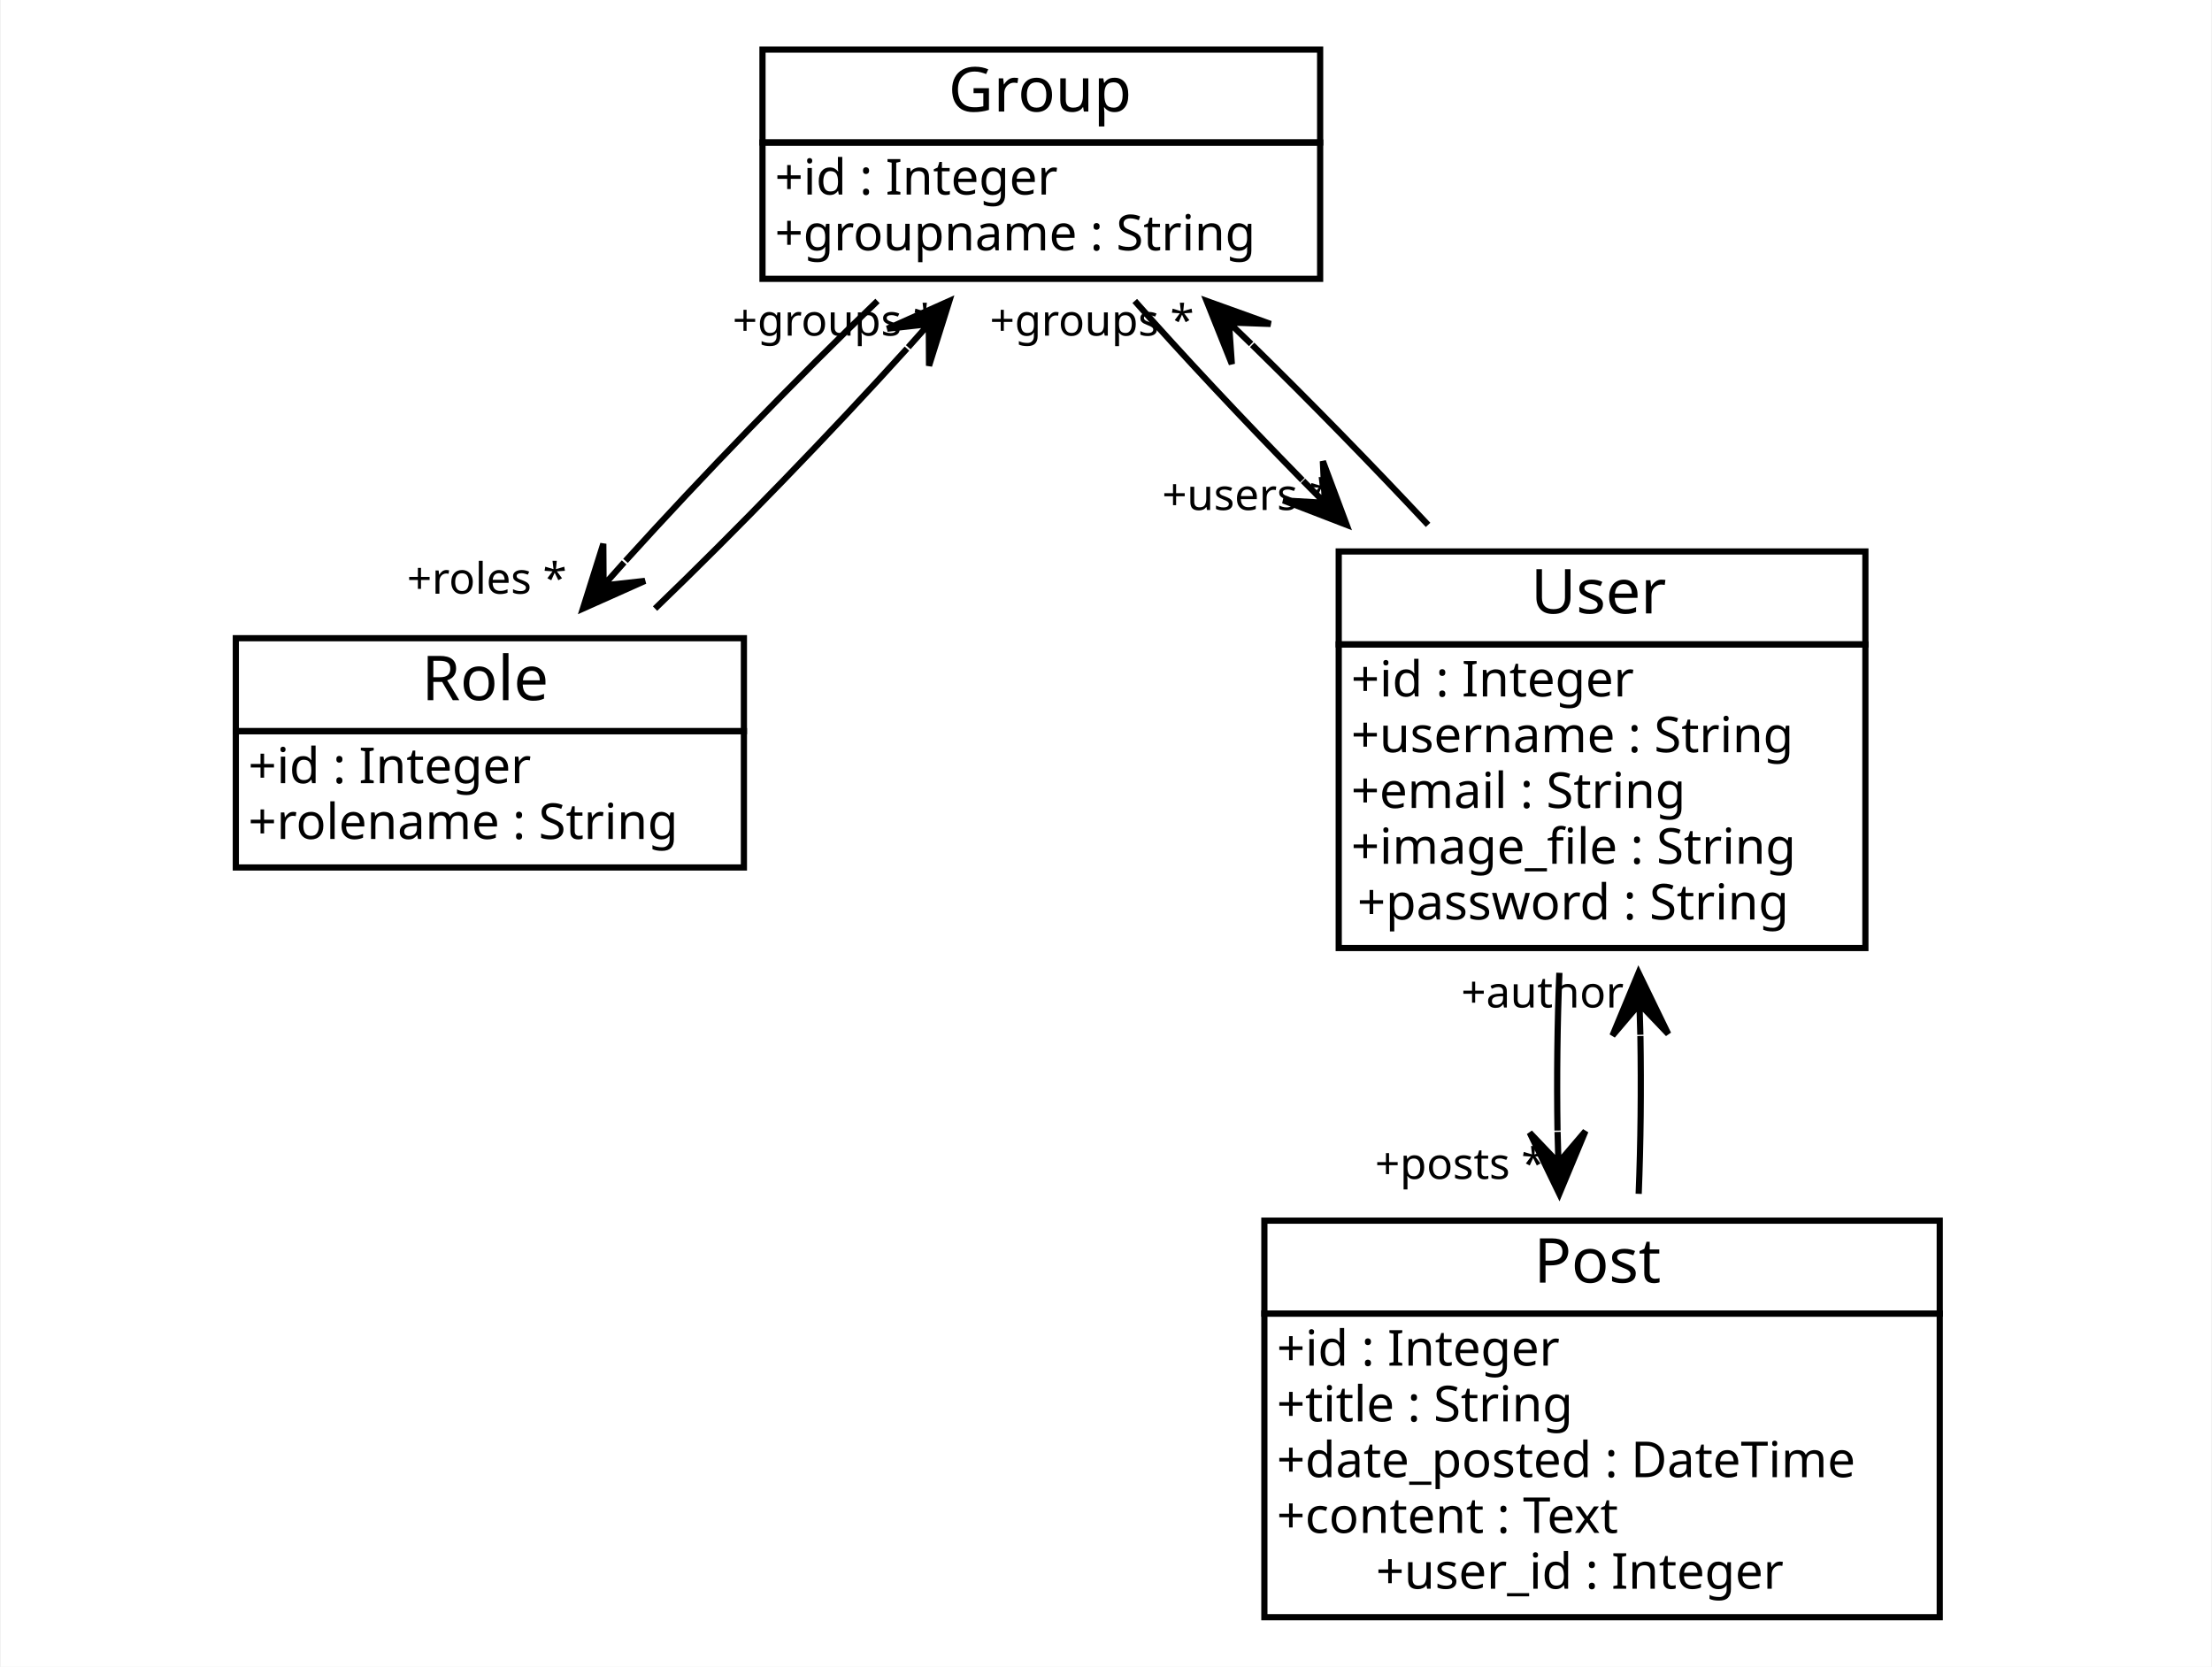
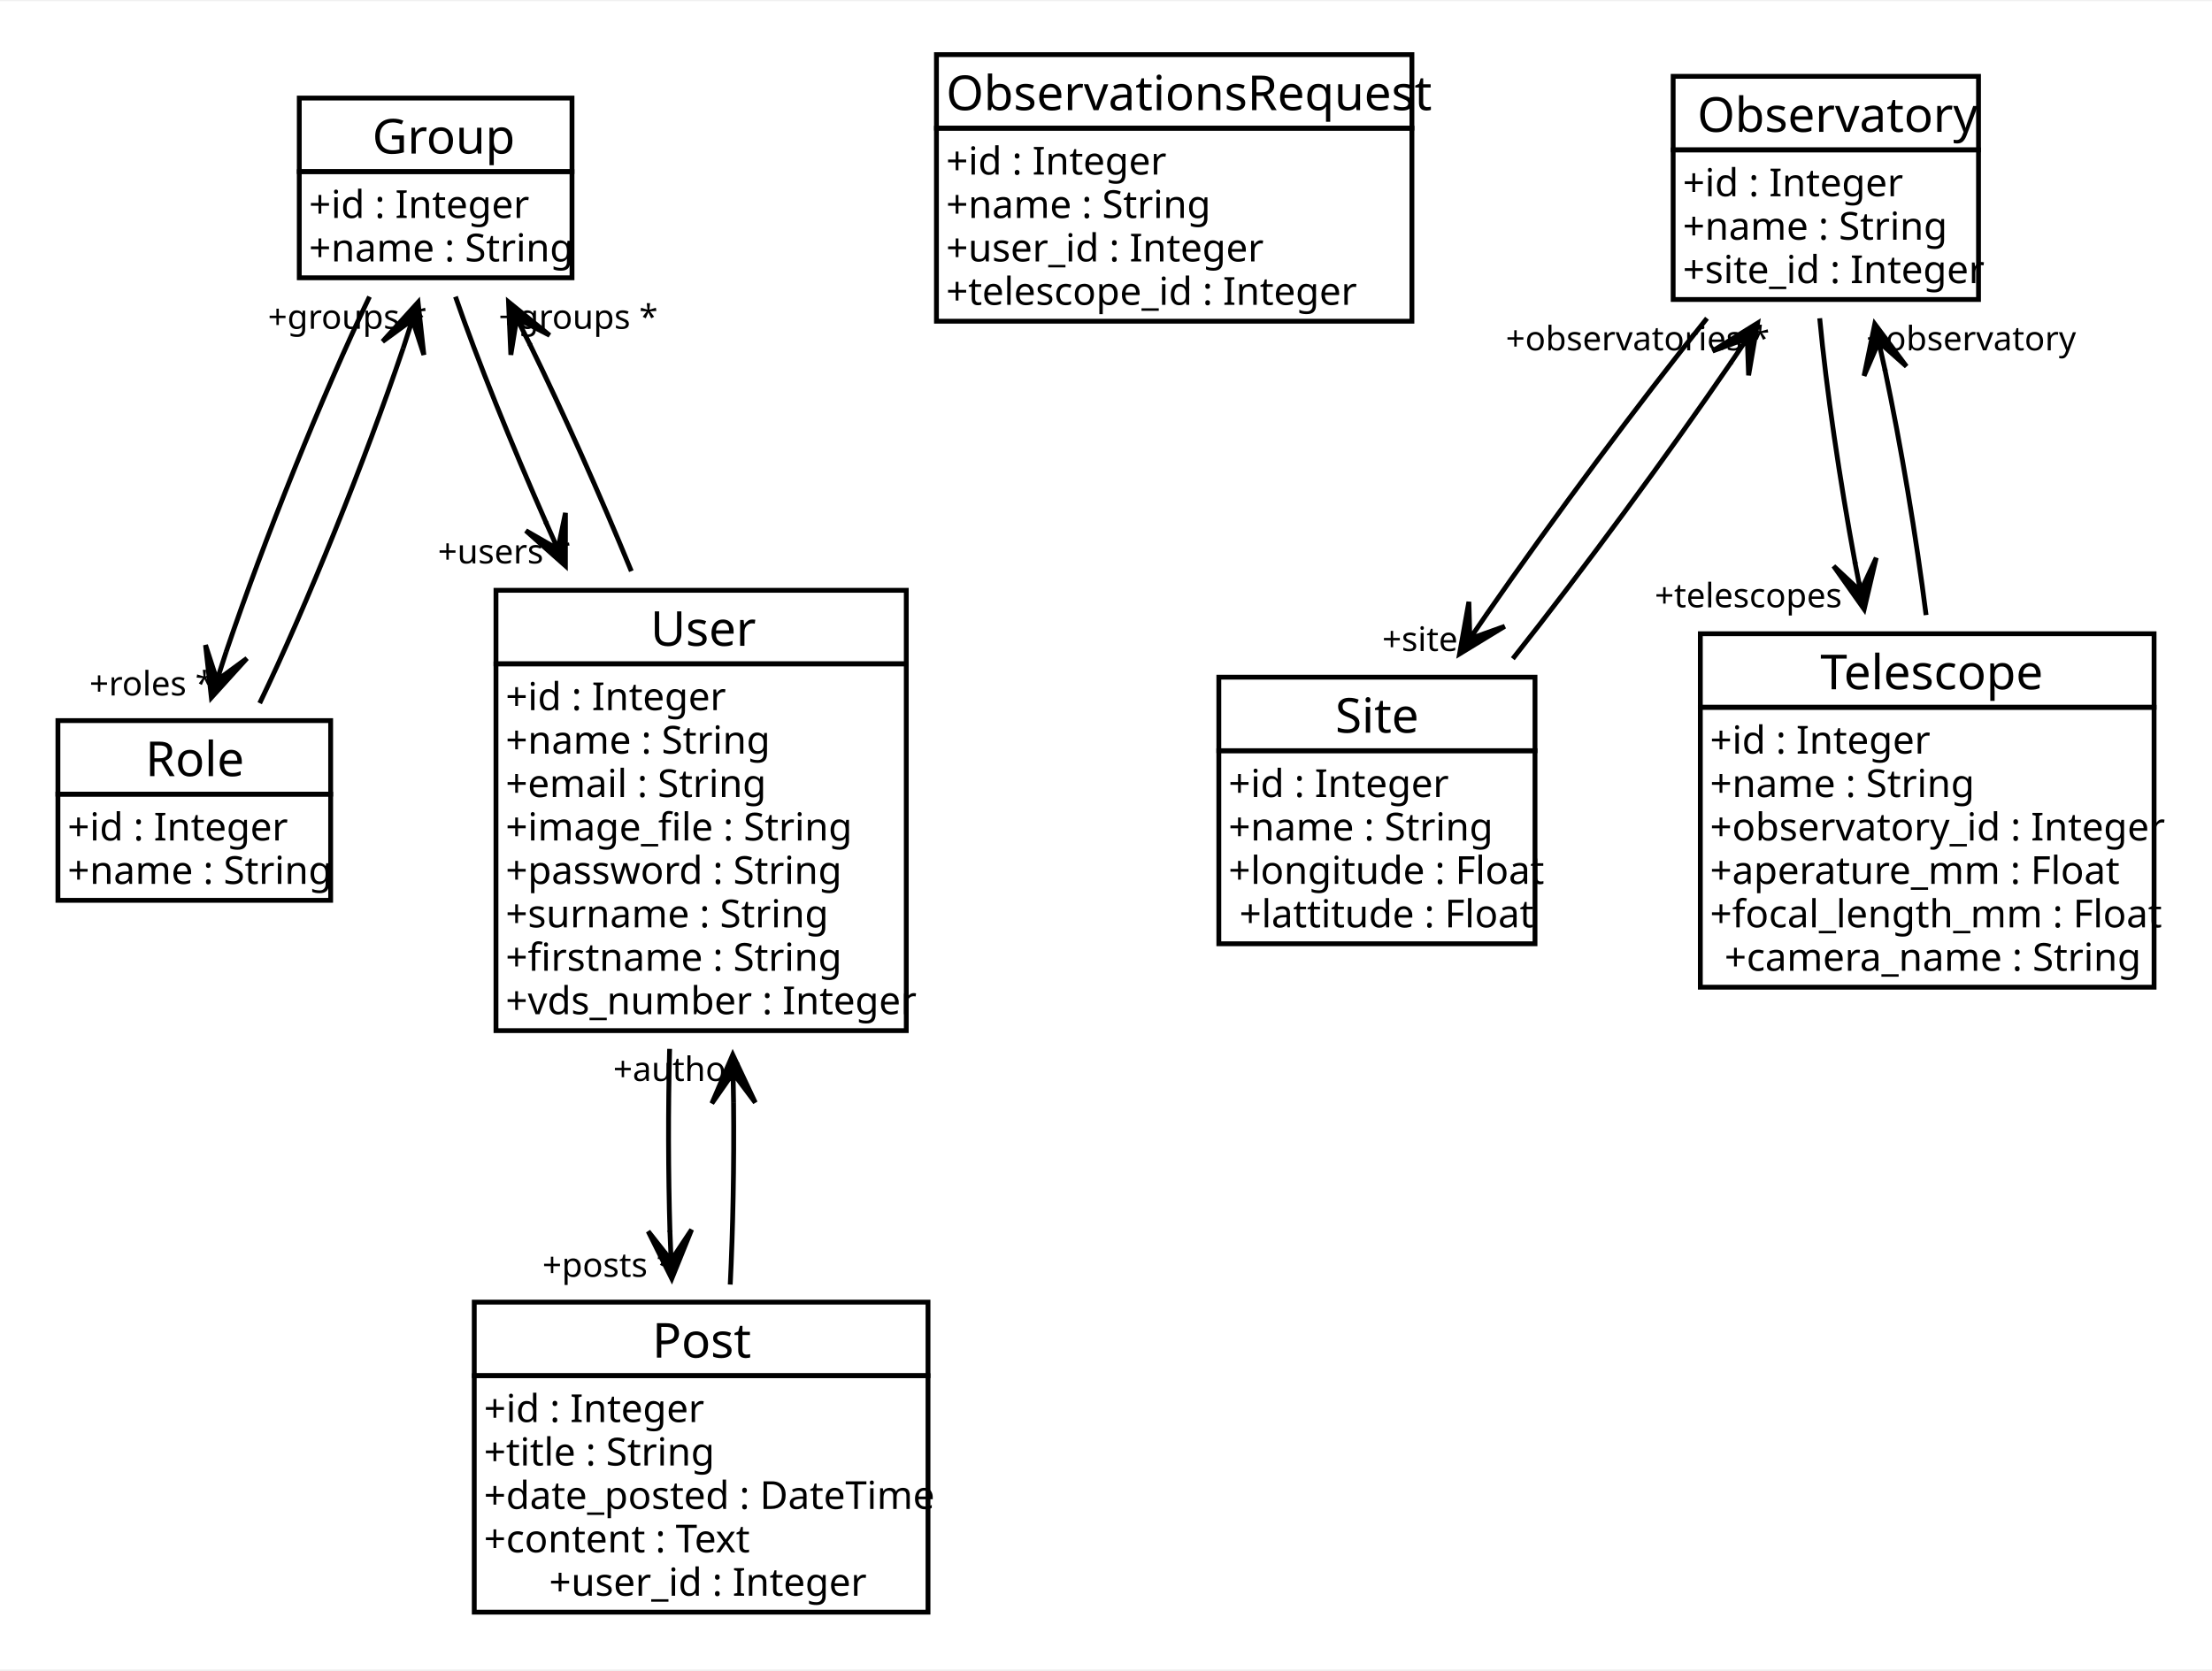
- <svg xmlns="http://www.w3.org/2000/svg" width="357pt" height="269pt" viewBox="0.00 0.00 356.76 269.00">
-   <g id="graph0" class="graph" transform="scale(1 1) rotate(0) translate(4 265)">
-     <polygon fill="white" stroke="transparent" points="-4,4 -4,-265 352.76,-265 352.76,4 -4,4" />
+ <svg xmlns="http://www.w3.org/2000/svg" width="458pt" height="346pt" viewBox="0.00 0.00 458.25 345.69">
+   <g id="graph0" class="graph" transform="scale(1 1) rotate(0) translate(4 341.69)">
+     <polygon fill="white" stroke="none" points="-4,4 -4,-341.69 454.25,-341.69 454.25,4 -4,4" />
    <g id="node1" class="node">
-       <polygon fill="none" stroke="black" points="118.94,-242 118.94,-257 208.94,-257 208.94,-242 118.94,-242" />
-       <text text-anchor="start" x="148.94" y="-247" font-family="Bitstream-Vera Sans" font-size="10.00">Group</text>
-       <polygon fill="none" stroke="black" points="118.94,-220 118.94,-242 208.94,-242 208.94,-220 118.94,-220" />
-       <text text-anchor="start" x="120.94" y="-233.6" font-family="Bitstream-Vera Sans" font-size="8.00">+id : Integer</text>
-       <text text-anchor="start" x="120.94" y="-224.6" font-family="Bitstream-Vera Sans" font-size="8.00">+groupname : String</text>
+       <polygon fill="none" stroke="black" points="58,-306.38 58,-321.62 114.5,-321.62 114.5,-306.38 58,-306.38" />
+       <text text-anchor="start" x="73.12" y="-310.12" font-family="Bitstream-Vera Sans" font-size="10.00">Group</text>
+       <polygon fill="none" stroke="black" points="58,-284.38 58,-306.38 114.5,-306.38 114.5,-284.38 58,-284.38" />
+       <text text-anchor="start" x="60" y="-296.77" font-family="Bitstream-Vera Sans" font-size="8.00">+id : Integer</text>
+       <text text-anchor="start" x="60" y="-287.77" font-family="Bitstream-Vera Sans" font-size="8.00">+name : String</text>
+     </g>
+     <g id="node5" class="node">
+       <polygon fill="none" stroke="black" points="8,-177.38 8,-192.62 64.5,-192.62 64.5,-177.38 8,-177.38" />
+       <text text-anchor="start" x="26.12" y="-181.12" font-family="Bitstream-Vera Sans" font-size="10.00">Role</text>
+       <polygon fill="none" stroke="black" points="8,-155.38 8,-177.38 64.5,-177.38 64.5,-155.38 8,-155.38" />
+       <text text-anchor="start" x="10" y="-167.78" font-family="Bitstream-Vera Sans" font-size="8.00">+id : Integer</text>
+       <text text-anchor="start" x="10" y="-158.78" font-family="Bitstream-Vera Sans" font-size="8.00">+name : String</text>
+     </g>
+     <g id="edge1" class="edge">
+       <path fill="none" stroke="black" d="M72.55,-280.46C62.84,-260.26 50.61,-229.83 42.84,-206.84" />
+       <polygon fill="black" stroke="black" points="39.79,-197.39 47.15,-205.52 40.95,-200.98 42.86,-206.9 42.86,-206.9 42.86,-206.9 40.95,-200.98 38.58,-208.28 39.79,-197.39" />
+       <text text-anchor="middle" x="27.42" y="-197.83" font-family="Bitstream-Vera Sans" font-size="7.00">+roles *</text>
+     </g>
+     <g id="node8" class="node">
+       <polygon fill="none" stroke="black" points="98.75,-204.38 98.75,-219.62 183.75,-219.62 183.75,-204.38 98.75,-204.38" />
+       <text text-anchor="start" x="130.75" y="-208.12" font-family="Bitstream-Vera Sans" font-size="10.00">User</text>
+       <polygon fill="none" stroke="black" points="98.75,-128.38 98.75,-204.38 183.75,-204.38 183.75,-128.38 98.75,-128.38" />
+       <text text-anchor="start" x="100.75" y="-194.78" font-family="Bitstream-Vera Sans" font-size="8.00">+id : Integer</text>
+       <text text-anchor="start" x="100.75" y="-185.78" font-family="Bitstream-Vera Sans" font-size="8.00">+name : String</text>
+       <text text-anchor="start" x="100.75" y="-176.78" font-family="Bitstream-Vera Sans" font-size="8.00">+email : String</text>
+       <text text-anchor="start" x="100.75" y="-167.78" font-family="Bitstream-Vera Sans" font-size="8.00">+image_file : String</text>
+       <text text-anchor="start" x="100.75" y="-158.78" font-family="Bitstream-Vera Sans" font-size="8.00">+password : String</text>
+       <text text-anchor="start" x="100.75" y="-149.78" font-family="Bitstream-Vera Sans" font-size="8.00">+surname : String</text>
+       <text text-anchor="start" x="100.75" y="-140.78" font-family="Bitstream-Vera Sans" font-size="8.00">+firstname : String</text>
+       <text text-anchor="start" x="100.75" y="-131.78" font-family="Bitstream-Vera Sans" font-size="8.00">+vds_number : Integer</text>
+     </g>
+     <g id="edge4" class="edge">
+       <path fill="none" stroke="black" d="M90.36,-280.46C94.86,-267.44 101.84,-250.17 109.24,-233.38" />
+       <polygon fill="black" stroke="black" points="113.13,-224.7 113.14,-235.66 111.58,-228.15 109.04,-233.82 109.04,-233.82 109.04,-233.82 111.58,-228.15 104.93,-231.98 113.13,-224.7" />
+       <text text-anchor="middle" x="100.5" y="-225.19" font-family="Bitstream-Vera Sans" font-size="7.00">+users *</text>
+     </g>
+     <g id="node2" class="node">
+       <polygon fill="none" stroke="black" points="190,-315.38 190,-330.62 288.5,-330.62 288.5,-315.38 190,-315.38" />
+       <text text-anchor="start" x="192" y="-319.12" font-family="Bitstream-Vera Sans" font-size="10.00">ObservationsRequest</text>
+       <polygon fill="none" stroke="black" points="190,-275.38 190,-315.38 288.5,-315.38 288.5,-275.38 190,-275.38" />
+       <text text-anchor="start" x="192" y="-305.77" font-family="Bitstream-Vera Sans" font-size="8.00">+id : Integer</text>
+       <text text-anchor="start" x="192" y="-296.77" font-family="Bitstream-Vera Sans" font-size="8.00">+name : String</text>
+       <text text-anchor="start" x="192" y="-287.77" font-family="Bitstream-Vera Sans" font-size="8.00">+user_id : Integer</text>
+       <text text-anchor="start" x="192" y="-278.77" font-family="Bitstream-Vera Sans" font-size="8.00">+telescope_id : Integer</text>
    </g>
    <g id="node3" class="node">
-       <polygon fill="none" stroke="black" points="33.94,-147 33.94,-162 115.94,-162 115.94,-147 33.94,-147" />
-       <text text-anchor="start" x="63.94" y="-152" font-family="Bitstream-Vera Sans" font-size="10.00">Role</text>
-       <polygon fill="none" stroke="black" points="33.94,-125 33.94,-147 115.94,-147 115.94,-125 33.94,-125" />
-       <text text-anchor="start" x="35.94" y="-138.6" font-family="Bitstream-Vera Sans" font-size="8.00">+id : Integer</text>
-       <text text-anchor="start" x="35.94" y="-129.6" font-family="Bitstream-Vera Sans" font-size="8.00">+rolename : String</text>
+       <polygon fill="none" stroke="black" points="342.62,-310.88 342.62,-326.12 405.88,-326.12 405.88,-310.88 342.62,-310.88" />
+       <text text-anchor="start" x="347.62" y="-314.62" font-family="Bitstream-Vera Sans" font-size="10.00">Observatory</text>
+       <polygon fill="none" stroke="black" points="342.62,-279.88 342.62,-310.88 405.88,-310.88 405.88,-279.88 342.62,-279.88" />
+       <text text-anchor="start" x="344.62" y="-301.27" font-family="Bitstream-Vera Sans" font-size="8.00">+id : Integer</text>
+       <text text-anchor="start" x="344.62" y="-292.27" font-family="Bitstream-Vera Sans" font-size="8.00">+name : String</text>
+       <text text-anchor="start" x="344.62" y="-283.27" font-family="Bitstream-Vera Sans" font-size="8.00">+site_id : Integer</text>
    </g>
-     <g id="edge4" class="edge">
-       <path fill="none" stroke="black" d="M137.5,-216.43C124.51,-203.96 109.15,-188.09 96.83,-174.48" />
-       <polygon fill="black" stroke="black" points="89.96,-166.78 99.97,-171.25 93.29,-170.51 96.61,-174.24 96.61,-174.24 96.61,-174.24 93.29,-170.51 93.25,-177.24 89.96,-166.78 89.96,-166.78" />
-       <text text-anchor="middle" x="74.46" y="-169.18" font-family="Bitstream-Vera Sans" font-size="7.00">+roles *</text>
+     <g id="node6" class="node">
+       <polygon fill="none" stroke="black" points="248.5,-186.38 248.5,-201.62 314,-201.62 314,-186.38 248.5,-186.38" />
+       <text text-anchor="start" x="272.62" y="-190.12" font-family="Bitstream-Vera Sans" font-size="10.00">Site</text>
+       <polygon fill="none" stroke="black" points="248.5,-146.38 248.5,-186.38 314,-186.38 314,-146.38 248.5,-146.38" />
+       <text text-anchor="start" x="250.5" y="-176.78" font-family="Bitstream-Vera Sans" font-size="8.00">+id : Integer</text>
+       <text text-anchor="start" x="250.5" y="-167.78" font-family="Bitstream-Vera Sans" font-size="8.00">+name : String</text>
+       <text text-anchor="start" x="250.5" y="-158.78" font-family="Bitstream-Vera Sans" font-size="8.00">+longitude : Float</text>
+       <text text-anchor="start" x="252.75" y="-149.78" font-family="Bitstream-Vera Sans" font-size="8.00">+lattitude : Float</text>
+     </g>
+     <g id="edge10" class="edge">
+       <path fill="none" stroke="black" d="M349.63,-275.99C335.43,-258.33 317.83,-234.63 303.96,-214.63" />
+       <polygon fill="black" stroke="black" points="298.37,-206.45 307.73,-212.16 300.5,-209.57 304.01,-214.7 304.01,-214.7 304.01,-214.7 300.5,-209.57 300.3,-217.24 298.37,-206.45" />
+       <text text-anchor="middle" x="290.18" y="-207.04" font-family="Bitstream-Vera Sans" font-size="7.00">+site</text>
+     </g>
+     <g id="node7" class="node">
+       <polygon fill="none" stroke="black" points="348.25,-195.38 348.25,-210.62 442.25,-210.62 442.25,-195.38 348.25,-195.38" />
+       <text text-anchor="start" x="373.12" y="-199.12" font-family="Bitstream-Vera Sans" font-size="10.00">Telescope</text>
+       <polygon fill="none" stroke="black" points="348.25,-137.38 348.25,-195.38 442.25,-195.38 442.25,-137.38 348.25,-137.38" />
+       <text text-anchor="start" x="350.25" y="-185.78" font-family="Bitstream-Vera Sans" font-size="8.00">+id : Integer</text>
+       <text text-anchor="start" x="350.25" y="-176.78" font-family="Bitstream-Vera Sans" font-size="8.00">+name : String</text>
+       <text text-anchor="start" x="350.25" y="-167.78" font-family="Bitstream-Vera Sans" font-size="8.00">+observatory_id : Integer</text>
+       <text text-anchor="start" x="350.25" y="-158.78" font-family="Bitstream-Vera Sans" font-size="8.00">+aperature_mm : Float</text>
+       <text text-anchor="start" x="350.25" y="-149.78" font-family="Bitstream-Vera Sans" font-size="8.00">+focal_length_mm : Float</text>
+       <text text-anchor="start" x="353.25" y="-140.78" font-family="Bitstream-Vera Sans" font-size="8.00">+camera_name : String</text>
+     </g>
+     <g id="edge9" class="edge">
+       <path fill="none" stroke="black" d="M372.98,-275.99C374.35,-261.33 377.12,-242.51 380.35,-225.1" />
+       <polygon fill="black" stroke="black" points="382.19,-215.69 384.69,-226.36 381.46,-219.4 380.27,-225.5 380.27,-225.5 380.27,-225.5 381.46,-219.4 375.86,-224.64 382.19,-215.69" />
+       <text text-anchor="middle" x="361.04" y="-216.09" font-family="Bitstream-Vera Sans" font-size="7.00">+telescopes *</text>
    </g>
    <g id="node4" class="node">
-       <polygon fill="none" stroke="black" points="211.94,-161 211.94,-176 296.94,-176 296.94,-161 211.94,-161" />
-       <text text-anchor="start" x="242.94" y="-166" font-family="Bitstream-Vera Sans" font-size="10.00">User</text>
-       <polygon fill="none" stroke="black" points="211.94,-112 211.94,-161 296.94,-161 296.94,-112 211.94,-112" />
-       <text text-anchor="start" x="213.94" y="-152.6" font-family="Bitstream-Vera Sans" font-size="8.00">+id : Integer</text>
-       <text text-anchor="start" x="213.94" y="-143.6" font-family="Bitstream-Vera Sans" font-size="8.00">+username : String</text>
-       <text text-anchor="start" x="213.94" y="-134.6" font-family="Bitstream-Vera Sans" font-size="8.00">+email : String</text>
-       <text text-anchor="start" x="213.94" y="-125.6" font-family="Bitstream-Vera Sans" font-size="8.00">+image_file : String</text>
-       <text text-anchor="start" x="214.94" y="-116.6" font-family="Bitstream-Vera Sans" font-size="8.00">+password : String</text>
+       <polygon fill="none" stroke="black" points="94.25,-56.88 94.25,-72.12 188.25,-72.12 188.25,-56.88 94.25,-56.88" />
+       <text text-anchor="start" x="131.12" y="-60.62" font-family="Bitstream-Vera Sans" font-size="10.00">Post</text>
+       <polygon fill="none" stroke="black" points="94.25,-7.88 94.25,-56.88 188.25,-56.88 188.25,-7.88 94.25,-7.88" />
+       <text text-anchor="start" x="96.25" y="-47.27" font-family="Bitstream-Vera Sans" font-size="8.00">+id : Integer</text>
+       <text text-anchor="start" x="96.25" y="-38.27" font-family="Bitstream-Vera Sans" font-size="8.00">+title : String</text>
+       <text text-anchor="start" x="96.25" y="-29.27" font-family="Bitstream-Vera Sans" font-size="8.00">+date_posted : DateTime</text>
+       <text text-anchor="start" x="96.25" y="-20.27" font-family="Bitstream-Vera Sans" font-size="8.00">+content : Text</text>
+       <text text-anchor="start" x="109.75" y="-11.28" font-family="Bitstream-Vera Sans" font-size="8.00">+user_id : Integer</text>
    </g>
-     <g id="edge1" class="edge">
-       <path fill="none" stroke="black" d="M179.02,-216.43C186.64,-207.79 196.27,-197.53 206.07,-187.51" />
-       <polygon fill="black" stroke="black" points="213.22,-180.29 209.38,-190.57 209.7,-183.85 206.18,-187.4 206.18,-187.4 206.18,-187.4 209.7,-183.85 202.99,-184.24 213.22,-180.29 213.22,-180.29" />
-       <text text-anchor="middle" x="197.22" y="-182.69" font-family="Bitstream-Vera Sans" font-size="7.00">+users *</text>
+     <g id="edge7" class="edge">
+       <path fill="none" stroke="black" d="M147.28,-75.76C147.85,-87.31 148.09,-100.53 147.97,-113.41" />
+       <polygon fill="black" stroke="black" points="147.8,-123.38 143.47,-113.3 147.87,-119.6 147.97,-113.38 147.97,-113.38 147.97,-113.38 147.87,-119.6 152.47,-113.46 147.8,-123.38" />
+       <text text-anchor="middle" x="136.16" y="-117.95" font-family="Bitstream-Vera Sans" font-size="7.00">+author</text>
    </g>
-     <g id="node2" class="node">
-       <polygon fill="none" stroke="black" points="199.94,-53 199.94,-68 308.94,-68 308.94,-53 199.94,-53" />
-       <text text-anchor="start" x="243.44" y="-58" font-family="Bitstream-Vera Sans" font-size="10.00">Post</text>
-       <polygon fill="none" stroke="black" points="199.94,-4 199.94,-53 308.94,-53 308.94,-4 199.94,-4" />
-       <text text-anchor="start" x="201.94" y="-44.6" font-family="Bitstream-Vera Sans" font-size="8.00">+id : Integer</text>
-       <text text-anchor="start" x="201.94" y="-35.6" font-family="Bitstream-Vera Sans" font-size="8.00">+title : String</text>
-       <text text-anchor="start" x="201.94" y="-26.6" font-family="Bitstream-Vera Sans" font-size="8.00">+date_posted : DateTime</text>
-       <text text-anchor="start" x="201.94" y="-17.6" font-family="Bitstream-Vera Sans" font-size="8.00">+content : Text</text>
-       <text text-anchor="start" x="217.94" y="-8.6" font-family="Bitstream-Vera Sans" font-size="8.00">+user_id : Integer</text>
+     <g id="edge5" class="edge">
+       <path fill="none" stroke="black" d="M49.8,-196.23C59.48,-216.31 71.72,-246.73 79.53,-269.8" />
+       <polygon fill="black" stroke="black" points="82.61,-279.3 75.25,-271.17 81.44,-275.7 79.53,-269.78 79.53,-269.78 79.53,-269.78 81.44,-275.7 83.81,-268.4 82.61,-279.3" />
+       <text text-anchor="middle" x="67.99" y="-273.81" font-family="Bitstream-Vera Sans" font-size="7.00">+groups *</text>
    </g>
    <g id="edge2" class="edge">
-       <path fill="none" stroke="black" d="M260.35,-72.33C260.68,-80.49 260.77,-89.28 260.63,-97.8" />
-       <polygon fill="black" stroke="black" points="260.33,-108 256.12,-97.87 260.48,-103 260.62,-98 260.62,-98 260.62,-98 260.48,-103 265.12,-98.13 260.33,-108 260.33,-108" />
-       <text text-anchor="middle" x="244.83" y="-102.4" font-family="Bitstream-Vera Sans" font-size="7.00">+author</text>
+       <path fill="none" stroke="black" d="M309.4,-205.44C324.05,-223.94 341.48,-247.64 354.67,-266.92" />
+       <polygon fill="black" stroke="black" points="360.1,-274.98 350.78,-269.2 357.98,-271.84 354.51,-266.69 354.51,-266.69 354.51,-266.69 357.98,-271.84 358.25,-264.17 360.1,-274.98" />
+       <text text-anchor="middle" x="335.28" y="-269.34" font-family="Bitstream-Vera Sans" font-size="7.00">+observatories *</text>
    </g>
    <g id="edge3" class="edge">
-       <path fill="none" stroke="black" d="M101.6,-166.78C114.61,-179.28 129.97,-195.15 142.26,-208.74" />
-       <polygon fill="black" stroke="black" points="149.1,-216.43 139.09,-211.95 145.78,-212.69 142.46,-208.96 142.46,-208.96 142.46,-208.96 145.78,-212.69 145.82,-205.97 149.1,-216.43 149.1,-216.43" />
-       <text text-anchor="middle" x="130.6" y="-210.83" font-family="Bitstream-Vera Sans" font-size="7.00">+groups *</text>
+       <path fill="none" stroke="black" d="M395.02,-214.49C392.97,-230.76 389.83,-249.51 386.47,-265.46" />
+       <polygon fill="black" stroke="black" points="384.39,-274.8 382.17,-264.06 385.21,-271.11 386.56,-265.04 386.56,-265.04 386.56,-265.04 385.21,-271.11 390.95,-266.02 384.39,-274.8" />
+       <text text-anchor="middle" x="404.37" y="-269.34" font-family="Bitstream-Vera Sans" font-size="7.00">+observatory</text>
    </g>
-     <g id="edge5" class="edge">
-       <path fill="none" stroke="black" d="M226.36,-180.29C217.39,-189.89 207.35,-200.16 197.97,-209.34" />
-       <polygon fill="black" stroke="black" points="190.62,-216.43 194.69,-206.25 194.22,-212.96 197.81,-209.49 197.81,-209.49 197.81,-209.49 194.22,-212.96 200.94,-212.72 190.62,-216.43 190.62,-216.43" />
-       <text text-anchor="middle" x="172.12" y="-210.83" font-family="Bitstream-Vera Sans" font-size="7.00">+groups *</text>
+     <g id="edge8" class="edge">
+       <path fill="none" stroke="black" d="M126.79,-223.59C120.31,-239.39 112.67,-256.5 105.72,-270.7" />
+       <polygon fill="black" stroke="black" points="101.35,-279.37 101.83,-268.41 103.05,-275.99 105.85,-270.44 105.85,-270.44 105.85,-270.44 103.05,-275.99 109.87,-272.46 101.35,-279.37" />
+       <text text-anchor="middle" x="115.8" y="-273.81" font-family="Bitstream-Vera Sans" font-size="7.00">+groups *</text>
    </g>
    <g id="edge6" class="edge">
-       <path fill="none" stroke="black" d="M247.55,-108C247.22,-99.85 247.12,-91.06 247.25,-82.54" />
-       <polygon fill="black" stroke="black" points="247.54,-72.33 251.76,-82.45 247.4,-77.33 247.26,-82.32 247.26,-82.32 247.26,-82.32 247.4,-77.33 242.76,-82.2 247.54,-72.33 247.54,-72.33" />
-       <text text-anchor="middle" x="231.54" y="-74.73" font-family="Bitstream-Vera Sans" font-size="7.00">+posts *</text>
+       <path fill="none" stroke="black" d="M134.72,-124.6C134.4,-112.2 134.43,-98.92 134.79,-86.67" />
+       <polygon fill="black" stroke="black" points="135.17,-76.98 139.28,-87.15 135.03,-80.76 134.78,-86.97 134.78,-86.97 134.78,-86.97 135.03,-80.76 130.28,-86.79 135.17,-76.98" />
+       <text text-anchor="middle" x="122.1" y="-77.36" font-family="Bitstream-Vera Sans" font-size="7.00">+posts *</text>
    </g>
  </g>
</svg>
